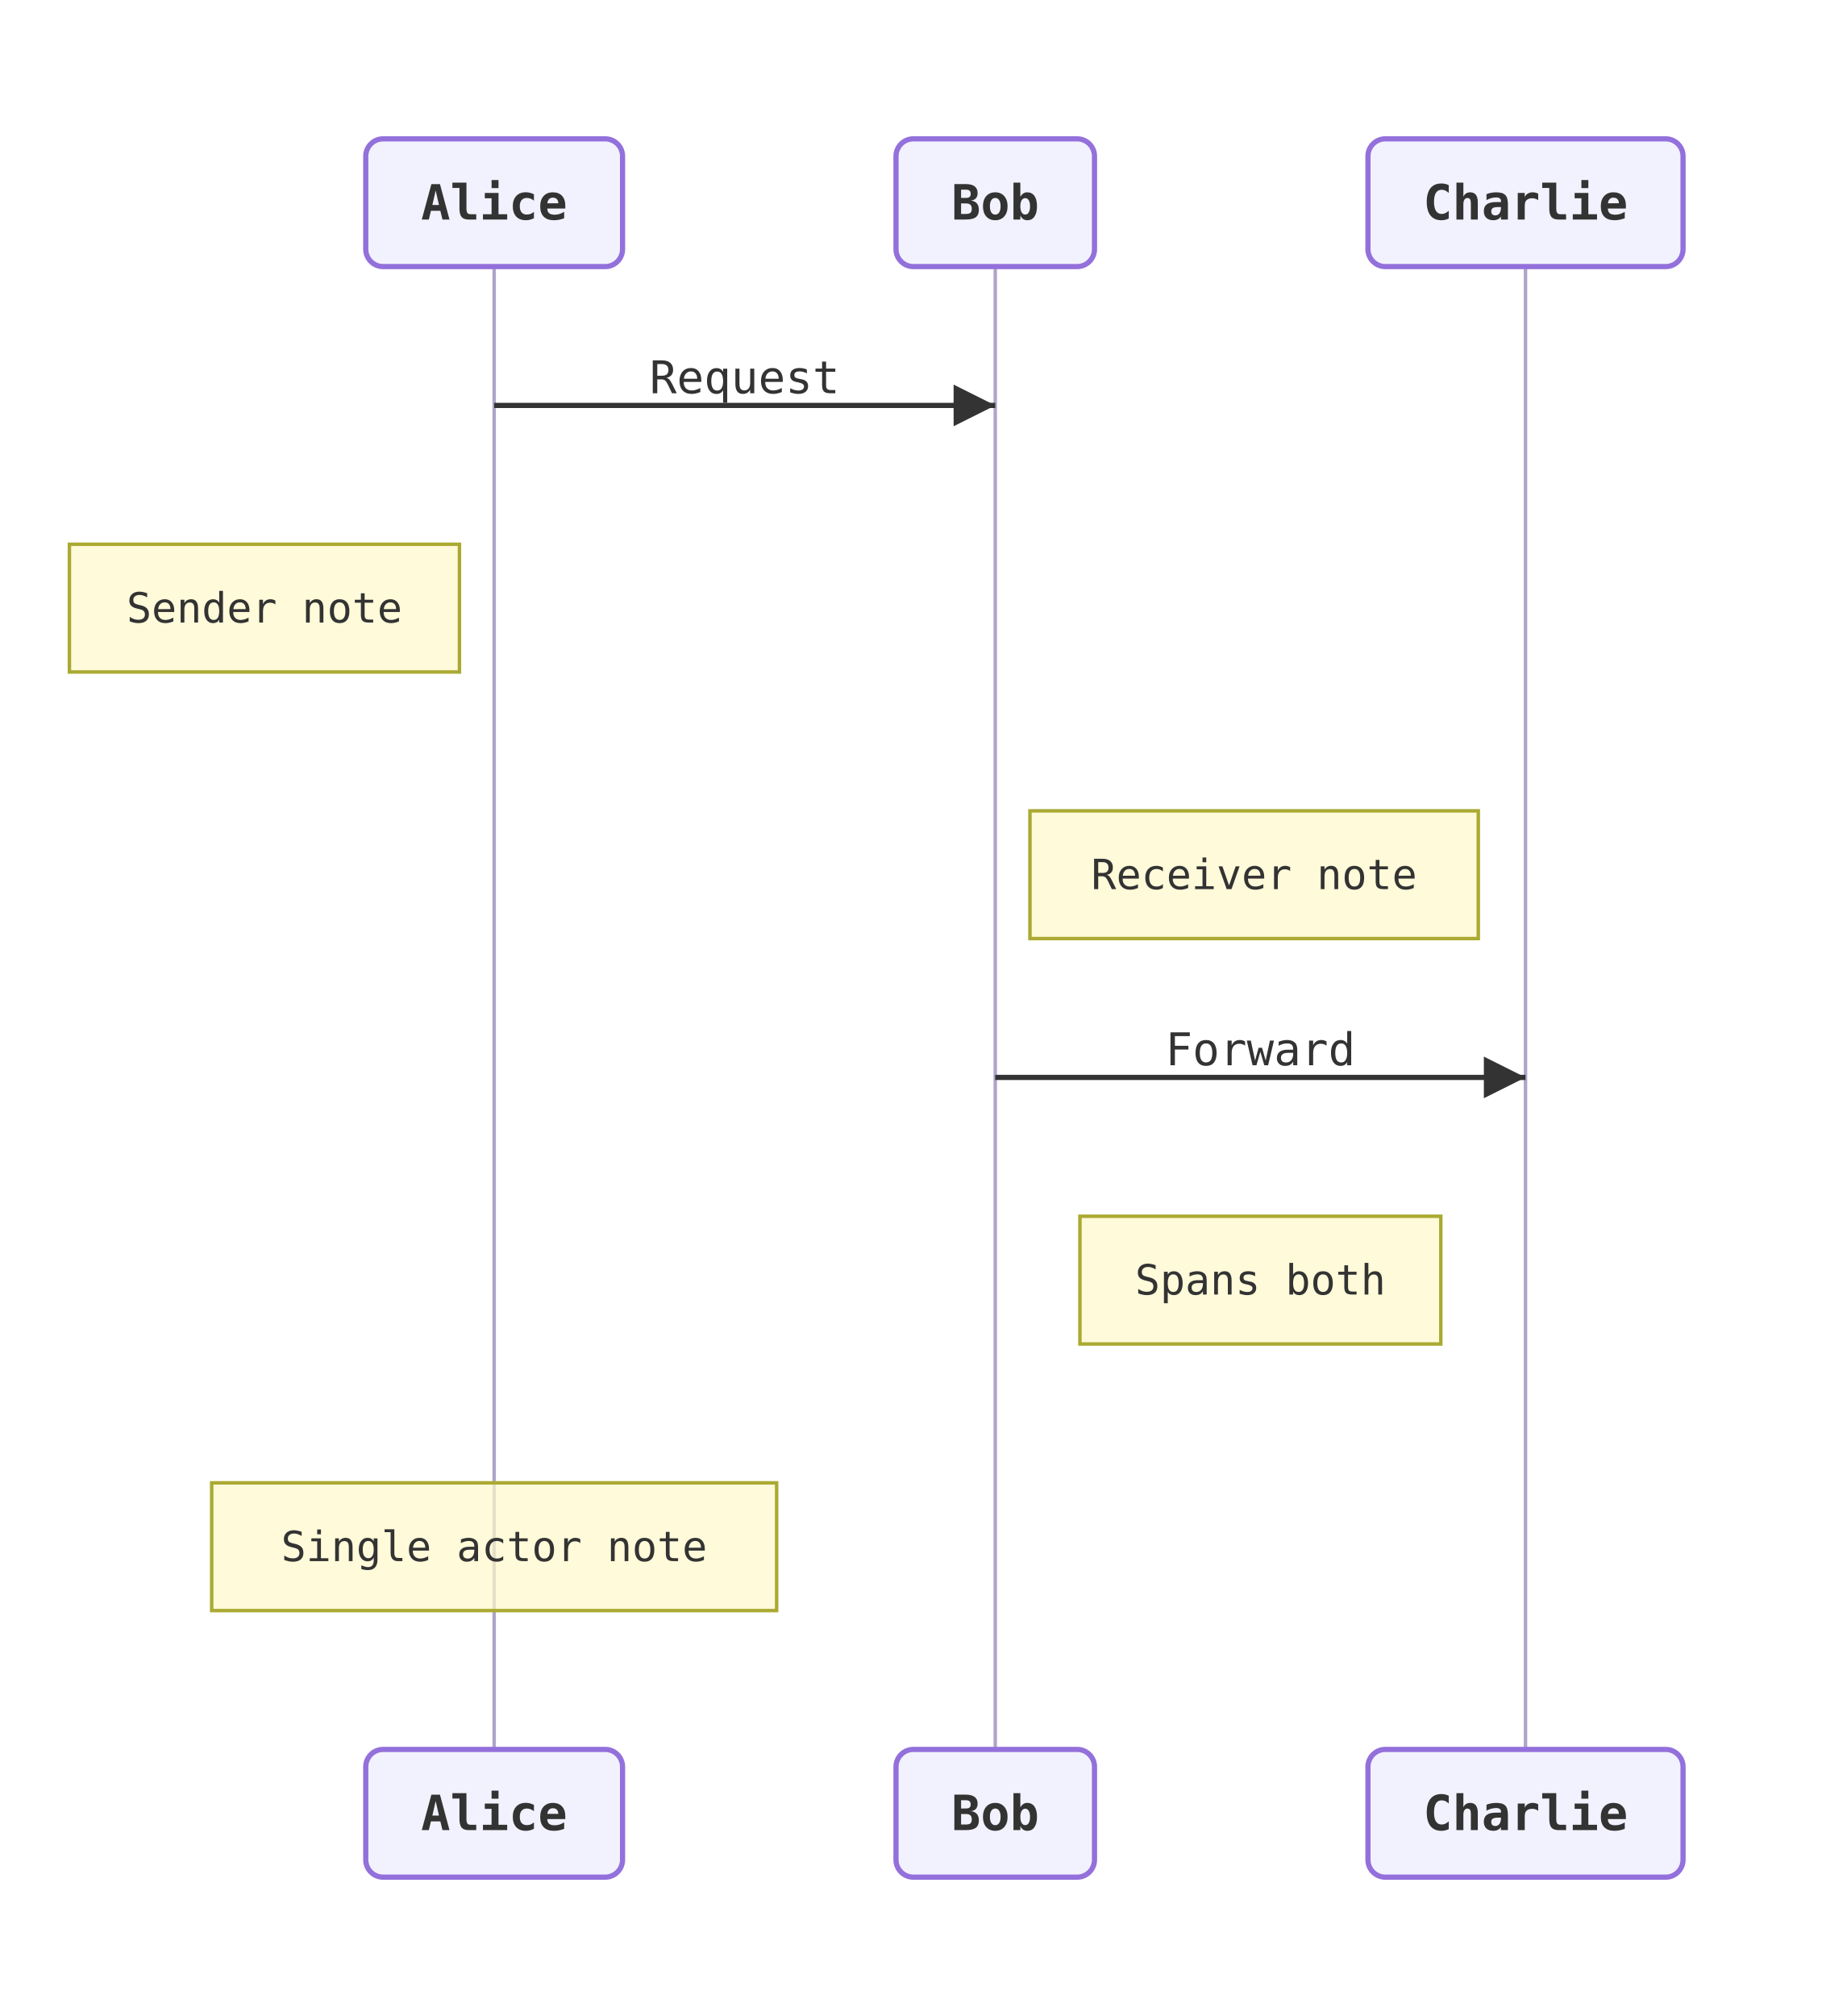
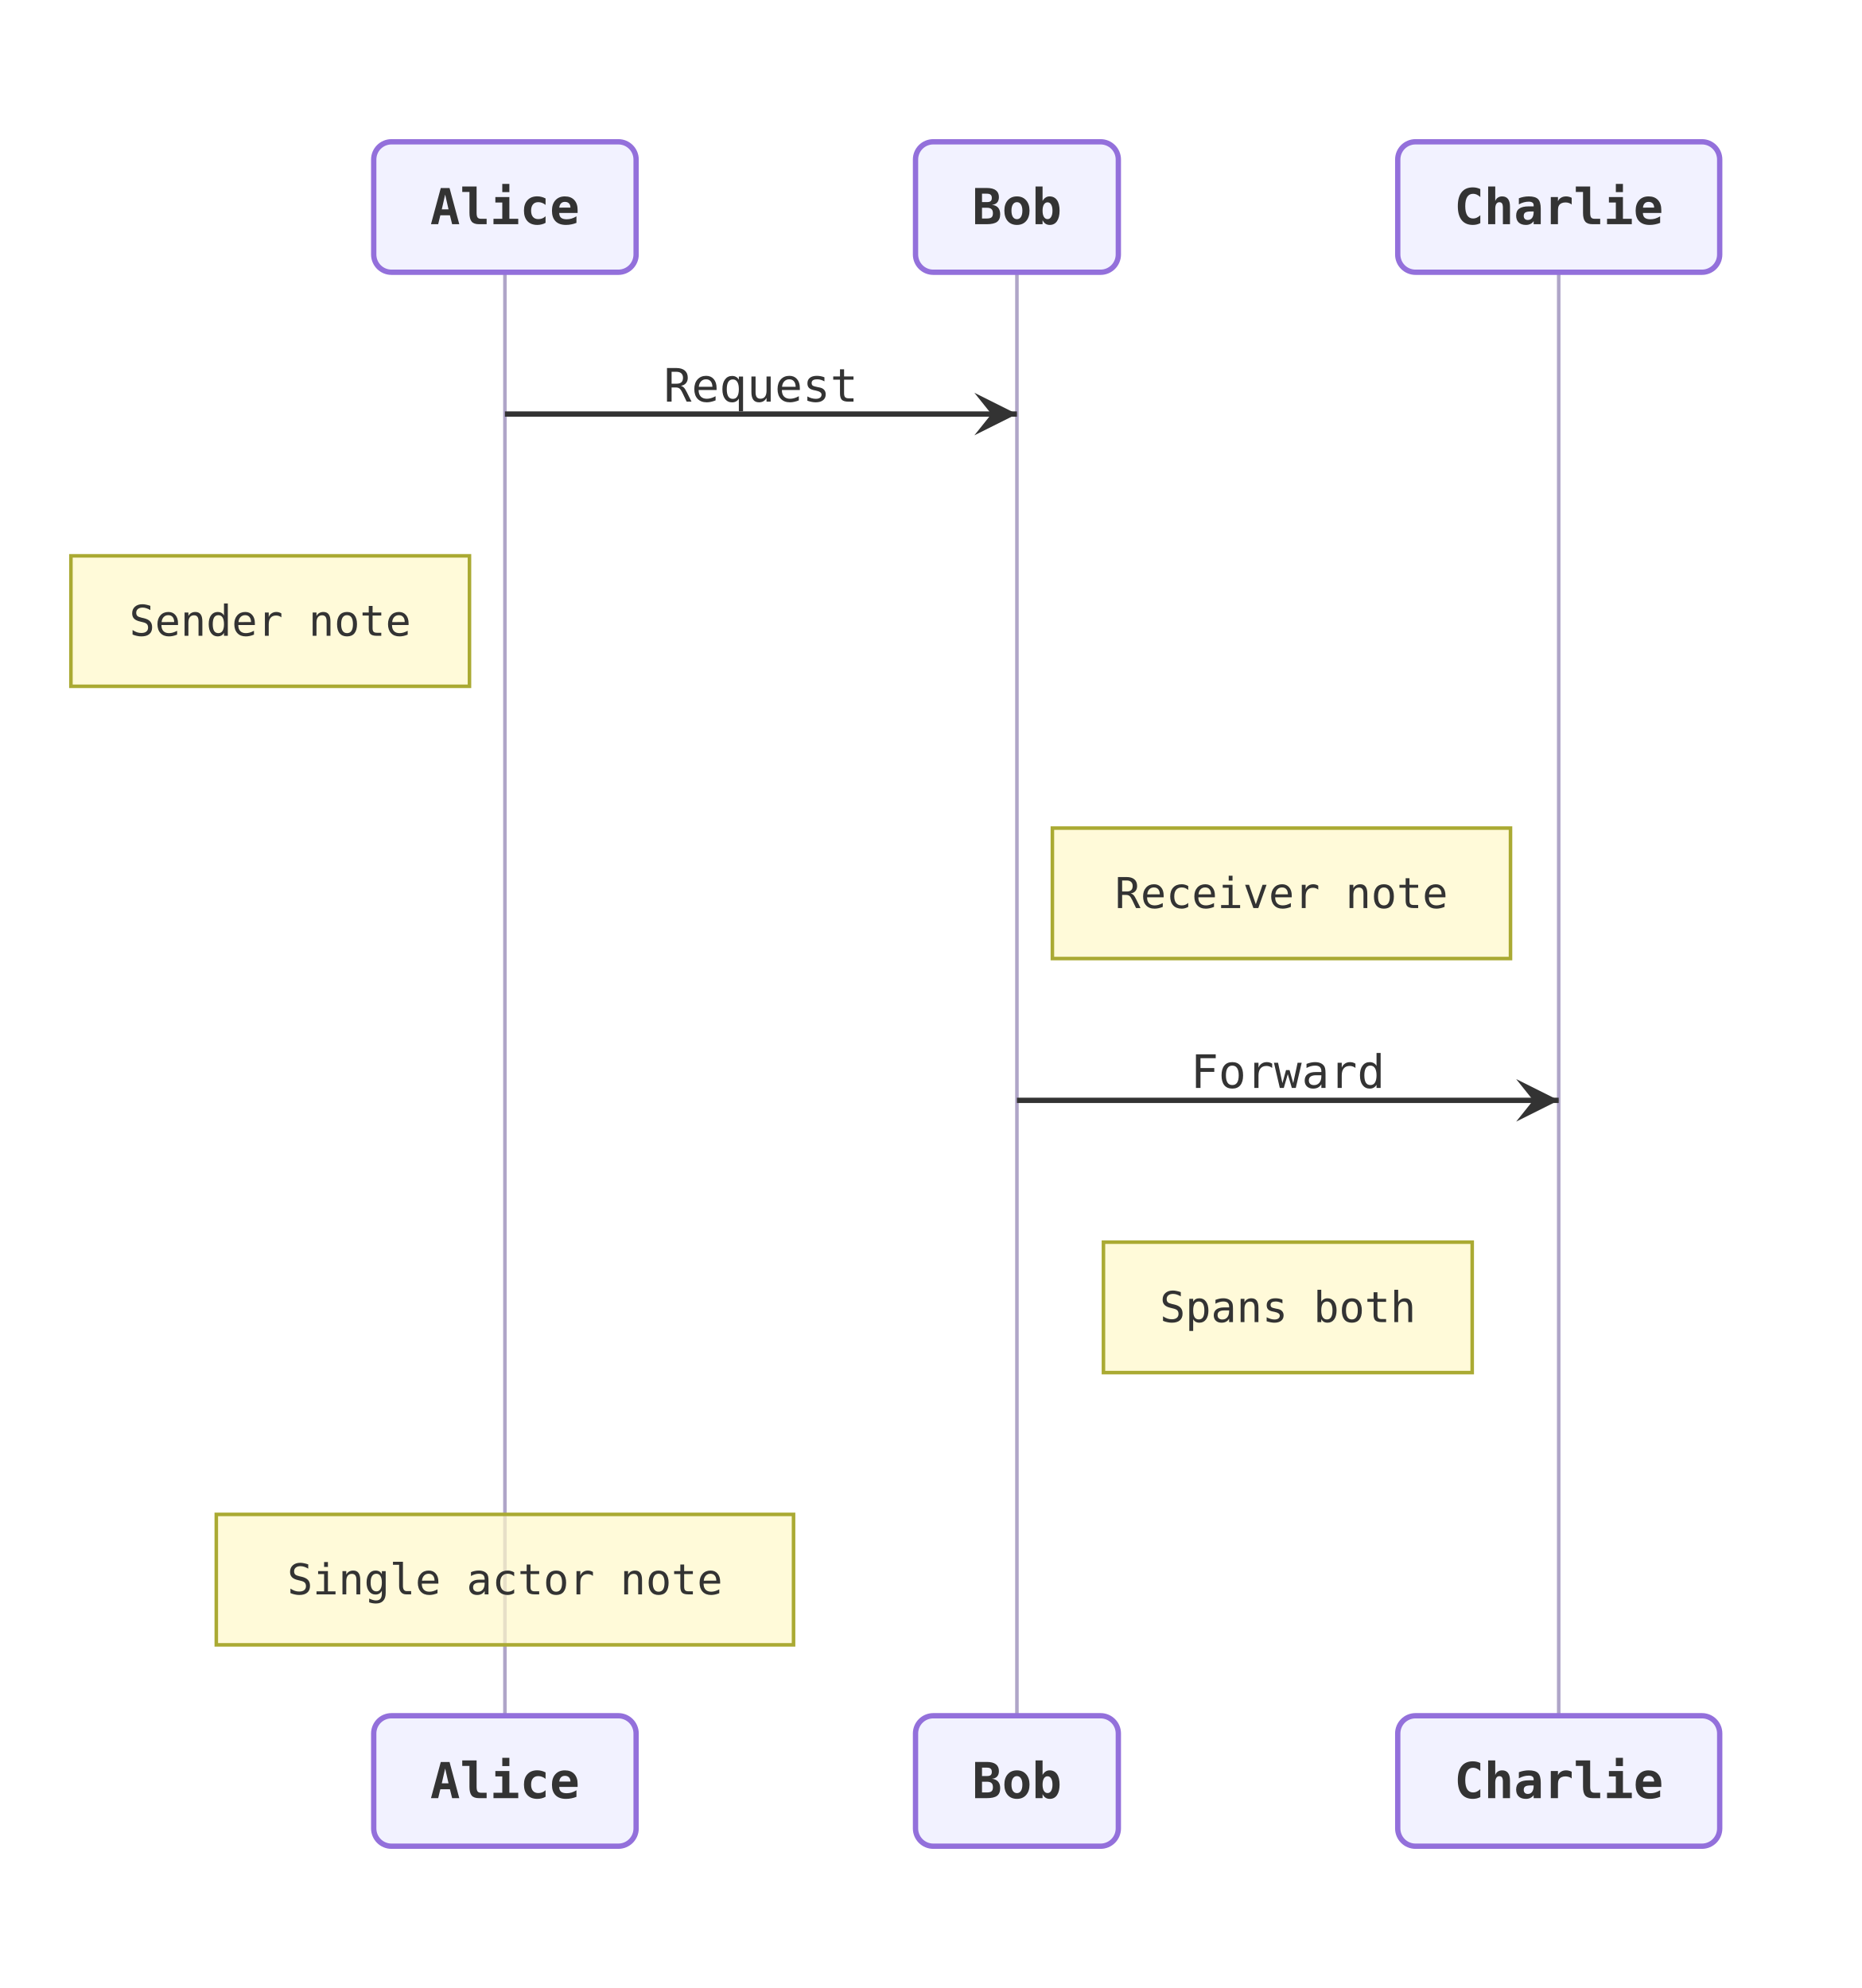
- <svg xmlns="http://www.w3.org/2000/svg" viewBox="0 0 525 580.8" width="525" height="580.8">
+ <svg xmlns="http://www.w3.org/2000/svg" viewBox="0 0 525 560.8" width="525" height="560.8">
  <defs>
    <marker id="arrow-point" viewBox="0 0 10 10" refX="10" refY="5" markerWidth="8" markerHeight="8" orient="auto-start-reverse">
-       <path d="M0 0 L10 5 L0 10 Z" fill="#333333" />
+       <path d="M10 5 L0 10 L4 5 L0 0 Z" fill="#333333" />
    </marker>
  </defs>
  <g transform="translate(20, 20)">
-     <path d="M122.4 56.8 L122.4 484" fill="none" stroke="#afa5c8" stroke-width="1" />
-     <path d="M266.8 56.8 L266.8 484" fill="none" stroke="#afa5c8" stroke-width="1" />
-     <path d="M419.6 56.8 L419.6 484" fill="none" stroke="#afa5c8" stroke-width="1" />
+     <path d="M122.4 56.8 L122.4 464" fill="none" stroke="#afa5c8" stroke-width="1" />
+     <path d="M266.8 56.8 L266.8 464" fill="none" stroke="#afa5c8" stroke-width="1" />
+     <path d="M419.6 56.8 L419.6 464" fill="none" stroke="#afa5c8" stroke-width="1" />
    <path d="M122.4 96.8 L266.8 96.8" fill="none" stroke="#333333" stroke-width="1.5" marker-end="url(#arrow-point)" />
    <text x="194.6" y="88.8" text-anchor="middle" dominant-baseline="central" font-size="13px" font-family="'Intel One Mono', 'SF Mono', 'Cascadia Code', 'JetBrains Mono', 'Fira Code', 'Consolas', 'Menlo', monospace" fill="#333333">Request</text>
    <path d="M266.8 290.4 L419.6 290.4" fill="none" stroke="#333333" stroke-width="1.5" marker-end="url(#arrow-point)" />
    <text x="343.2" y="282.4" text-anchor="middle" dominant-baseline="central" font-size="13px" font-family="'Intel One Mono', 'SF Mono', 'Cascadia Code', 'JetBrains Mono', 'Fira Code', 'Consolas', 'Menlo', monospace" fill="#333333">Forward</text>
    <rect x="0" y="136.8" width="112.4" height="36.8" fill="#fff8c8b2" stroke="#aaaa33" stroke-width="1" />
    <text x="56.2" y="155.2" text-anchor="middle" dominant-baseline="central" font-size="12px" font-family="'Intel One Mono', 'SF Mono', 'Cascadia Code', 'JetBrains Mono', 'Fira Code', 'Consolas', 'Menlo', monospace" fill="#333333">Sender note</text>
    <rect x="276.8" y="213.6" width="129.2" height="36.8" fill="#fff8c8b2" stroke="#aaaa33" stroke-width="1" />
    <text x="341.4" y="232" text-anchor="middle" dominant-baseline="central" font-size="12px" font-family="'Intel One Mono', 'SF Mono', 'Cascadia Code', 'JetBrains Mono', 'Fira Code', 'Consolas', 'Menlo', monospace" fill="#333333">Receiver note</text>
    <rect x="291.2" y="330.4" width="104" height="36.8" fill="#fff8c8b2" stroke="#aaaa33" stroke-width="1" />
    <text x="343.2" y="348.8" text-anchor="middle" dominant-baseline="central" font-size="12px" font-family="'Intel One Mono', 'SF Mono', 'Cascadia Code', 'JetBrains Mono', 'Fira Code', 'Consolas', 'Menlo', monospace" fill="#333333">Spans both</text>
    <rect x="41" y="407.2" width="162.8" height="36.8" fill="#fff8c8b2" stroke="#aaaa33" stroke-width="1" />
    <text x="122.4" y="425.6" text-anchor="middle" dominant-baseline="central" font-size="12px" font-family="'Intel One Mono', 'SF Mono', 'Cascadia Code', 'JetBrains Mono', 'Fira Code', 'Consolas', 'Menlo', monospace" fill="#333333">Single actor note</text>
    <rect x="85.4" y="20" width="74" height="36.8" rx="5" ry="5" fill="#ececffb2" stroke="#9370db" stroke-width="1.5" />
    <text x="122.4" y="38.4" text-anchor="middle" dominant-baseline="central" font-size="14px" font-family="'Intel One Mono', 'SF Mono', 'Cascadia Code', 'JetBrains Mono', 'Fira Code', 'Consolas', 'Menlo', monospace" fill="#333333" font-weight="bold">Alice</text>
    <rect x="238.2" y="20" width="57.2" height="36.8" rx="5" ry="5" fill="#ececffb2" stroke="#9370db" stroke-width="1.5" />
    <text x="266.8" y="38.4" text-anchor="middle" dominant-baseline="central" font-size="14px" font-family="'Intel One Mono', 'SF Mono', 'Cascadia Code', 'JetBrains Mono', 'Fira Code', 'Consolas', 'Menlo', monospace" fill="#333333" font-weight="bold">Bob</text>
    <rect x="374.2" y="20" width="90.8" height="36.8" rx="5" ry="5" fill="#ececffb2" stroke="#9370db" stroke-width="1.5" />
    <text x="419.6" y="38.4" text-anchor="middle" dominant-baseline="central" font-size="14px" font-family="'Intel One Mono', 'SF Mono', 'Cascadia Code', 'JetBrains Mono', 'Fira Code', 'Consolas', 'Menlo', monospace" fill="#333333" font-weight="bold">Charlie</text>
-     <rect x="85.4" y="484" width="74" height="36.8" rx="5" ry="5" fill="#ececffb2" stroke="#9370db" stroke-width="1.5" />
-     <text x="122.4" y="502.4" text-anchor="middle" dominant-baseline="central" font-size="14px" font-family="'Intel One Mono', 'SF Mono', 'Cascadia Code', 'JetBrains Mono', 'Fira Code', 'Consolas', 'Menlo', monospace" fill="#333333" font-weight="bold">Alice</text>
-     <rect x="238.2" y="484" width="57.2" height="36.8" rx="5" ry="5" fill="#ececffb2" stroke="#9370db" stroke-width="1.5" />
-     <text x="266.8" y="502.4" text-anchor="middle" dominant-baseline="central" font-size="14px" font-family="'Intel One Mono', 'SF Mono', 'Cascadia Code', 'JetBrains Mono', 'Fira Code', 'Consolas', 'Menlo', monospace" fill="#333333" font-weight="bold">Bob</text>
-     <rect x="374.2" y="484" width="90.8" height="36.8" rx="5" ry="5" fill="#ececffb2" stroke="#9370db" stroke-width="1.5" />
-     <text x="419.6" y="502.4" text-anchor="middle" dominant-baseline="central" font-size="14px" font-family="'Intel One Mono', 'SF Mono', 'Cascadia Code', 'JetBrains Mono', 'Fira Code', 'Consolas', 'Menlo', monospace" fill="#333333" font-weight="bold">Charlie</text>
+     <rect x="85.4" y="464" width="74" height="36.8" rx="5" ry="5" fill="#ececffb2" stroke="#9370db" stroke-width="1.5" />
+     <text x="122.4" y="482.4" text-anchor="middle" dominant-baseline="central" font-size="14px" font-family="'Intel One Mono', 'SF Mono', 'Cascadia Code', 'JetBrains Mono', 'Fira Code', 'Consolas', 'Menlo', monospace" fill="#333333" font-weight="bold">Alice</text>
+     <rect x="238.2" y="464" width="57.2" height="36.8" rx="5" ry="5" fill="#ececffb2" stroke="#9370db" stroke-width="1.5" />
+     <text x="266.8" y="482.4" text-anchor="middle" dominant-baseline="central" font-size="14px" font-family="'Intel One Mono', 'SF Mono', 'Cascadia Code', 'JetBrains Mono', 'Fira Code', 'Consolas', 'Menlo', monospace" fill="#333333" font-weight="bold">Bob</text>
+     <rect x="374.2" y="464" width="90.8" height="36.8" rx="5" ry="5" fill="#ececffb2" stroke="#9370db" stroke-width="1.5" />
+     <text x="419.6" y="482.4" text-anchor="middle" dominant-baseline="central" font-size="14px" font-family="'Intel One Mono', 'SF Mono', 'Cascadia Code', 'JetBrains Mono', 'Fira Code', 'Consolas', 'Menlo', monospace" fill="#333333" font-weight="bold">Charlie</text>
  </g>
</svg>
